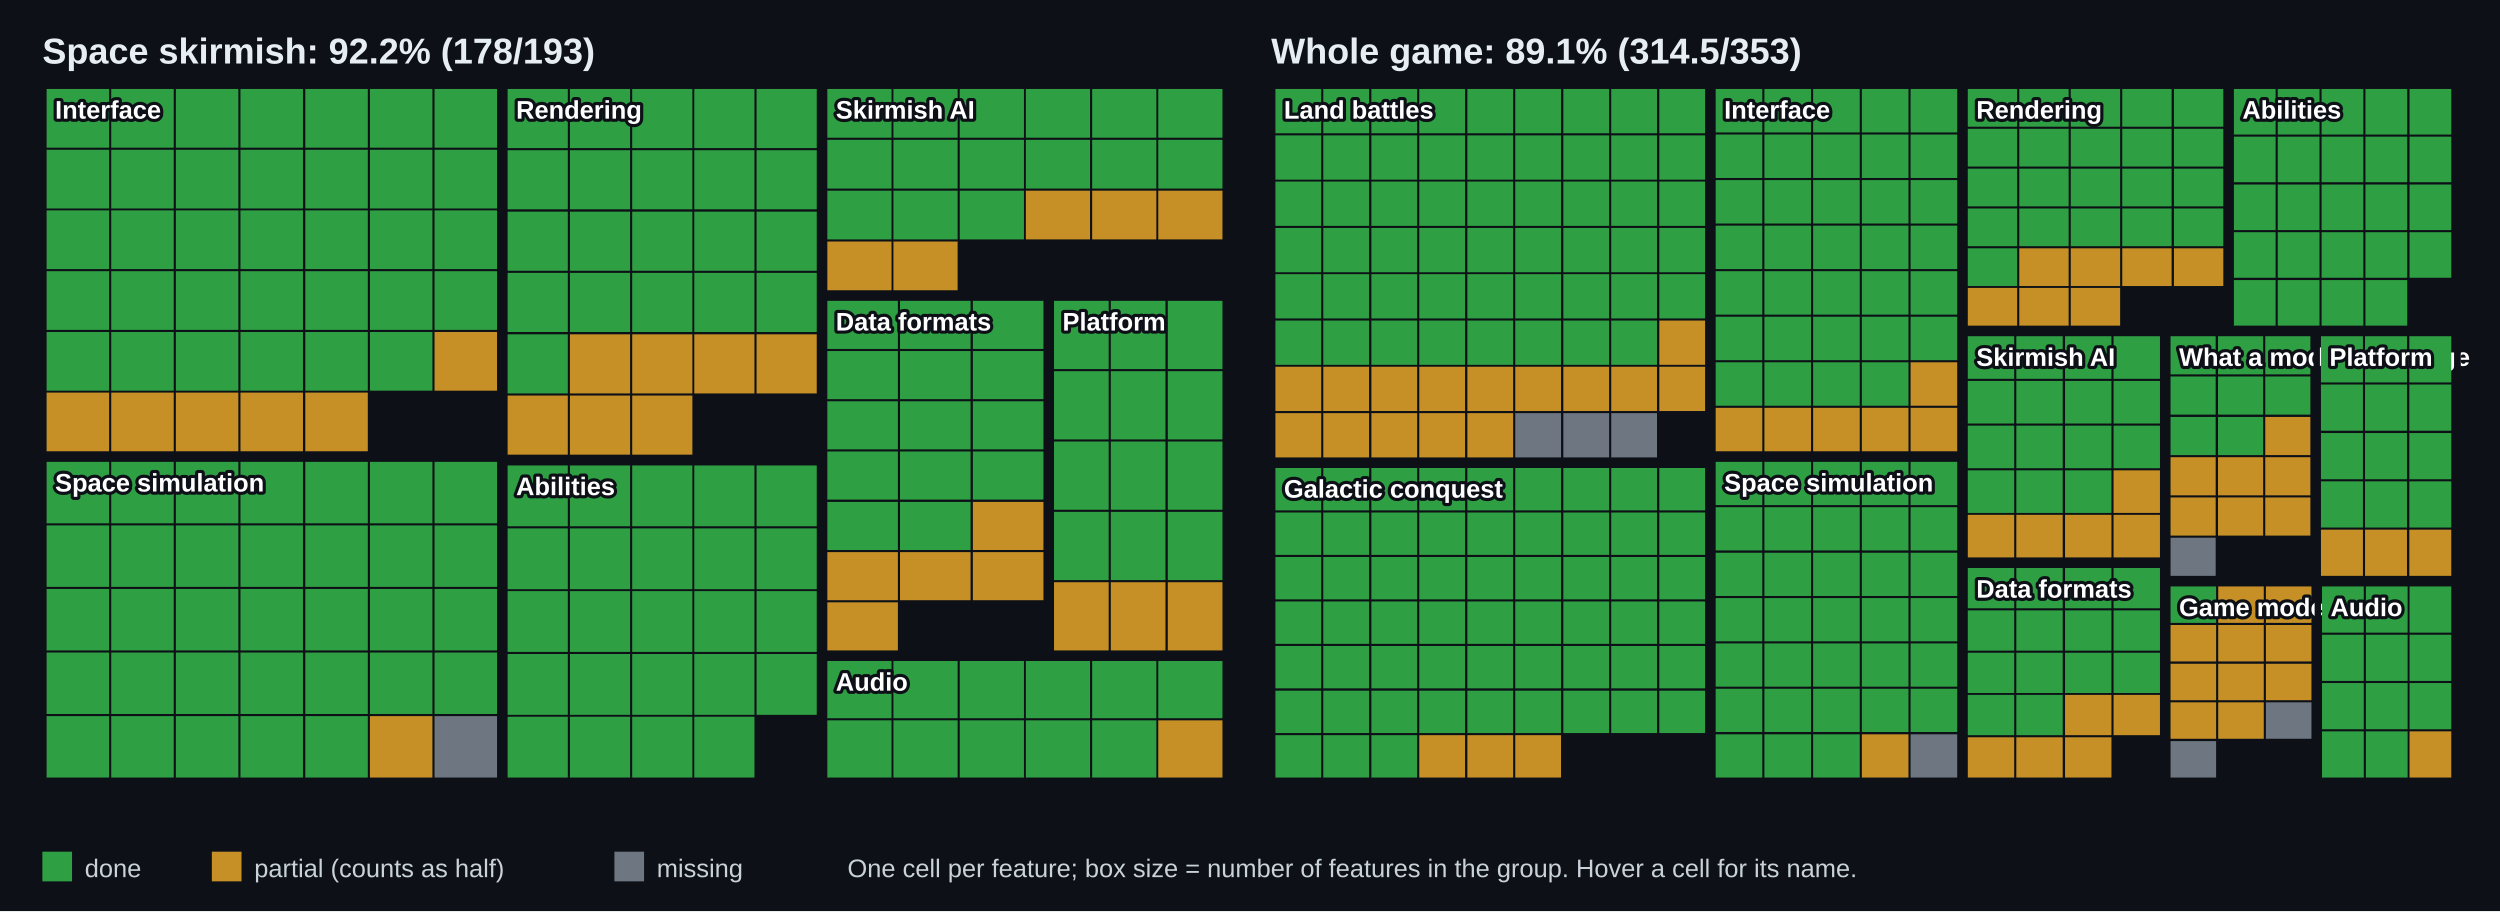
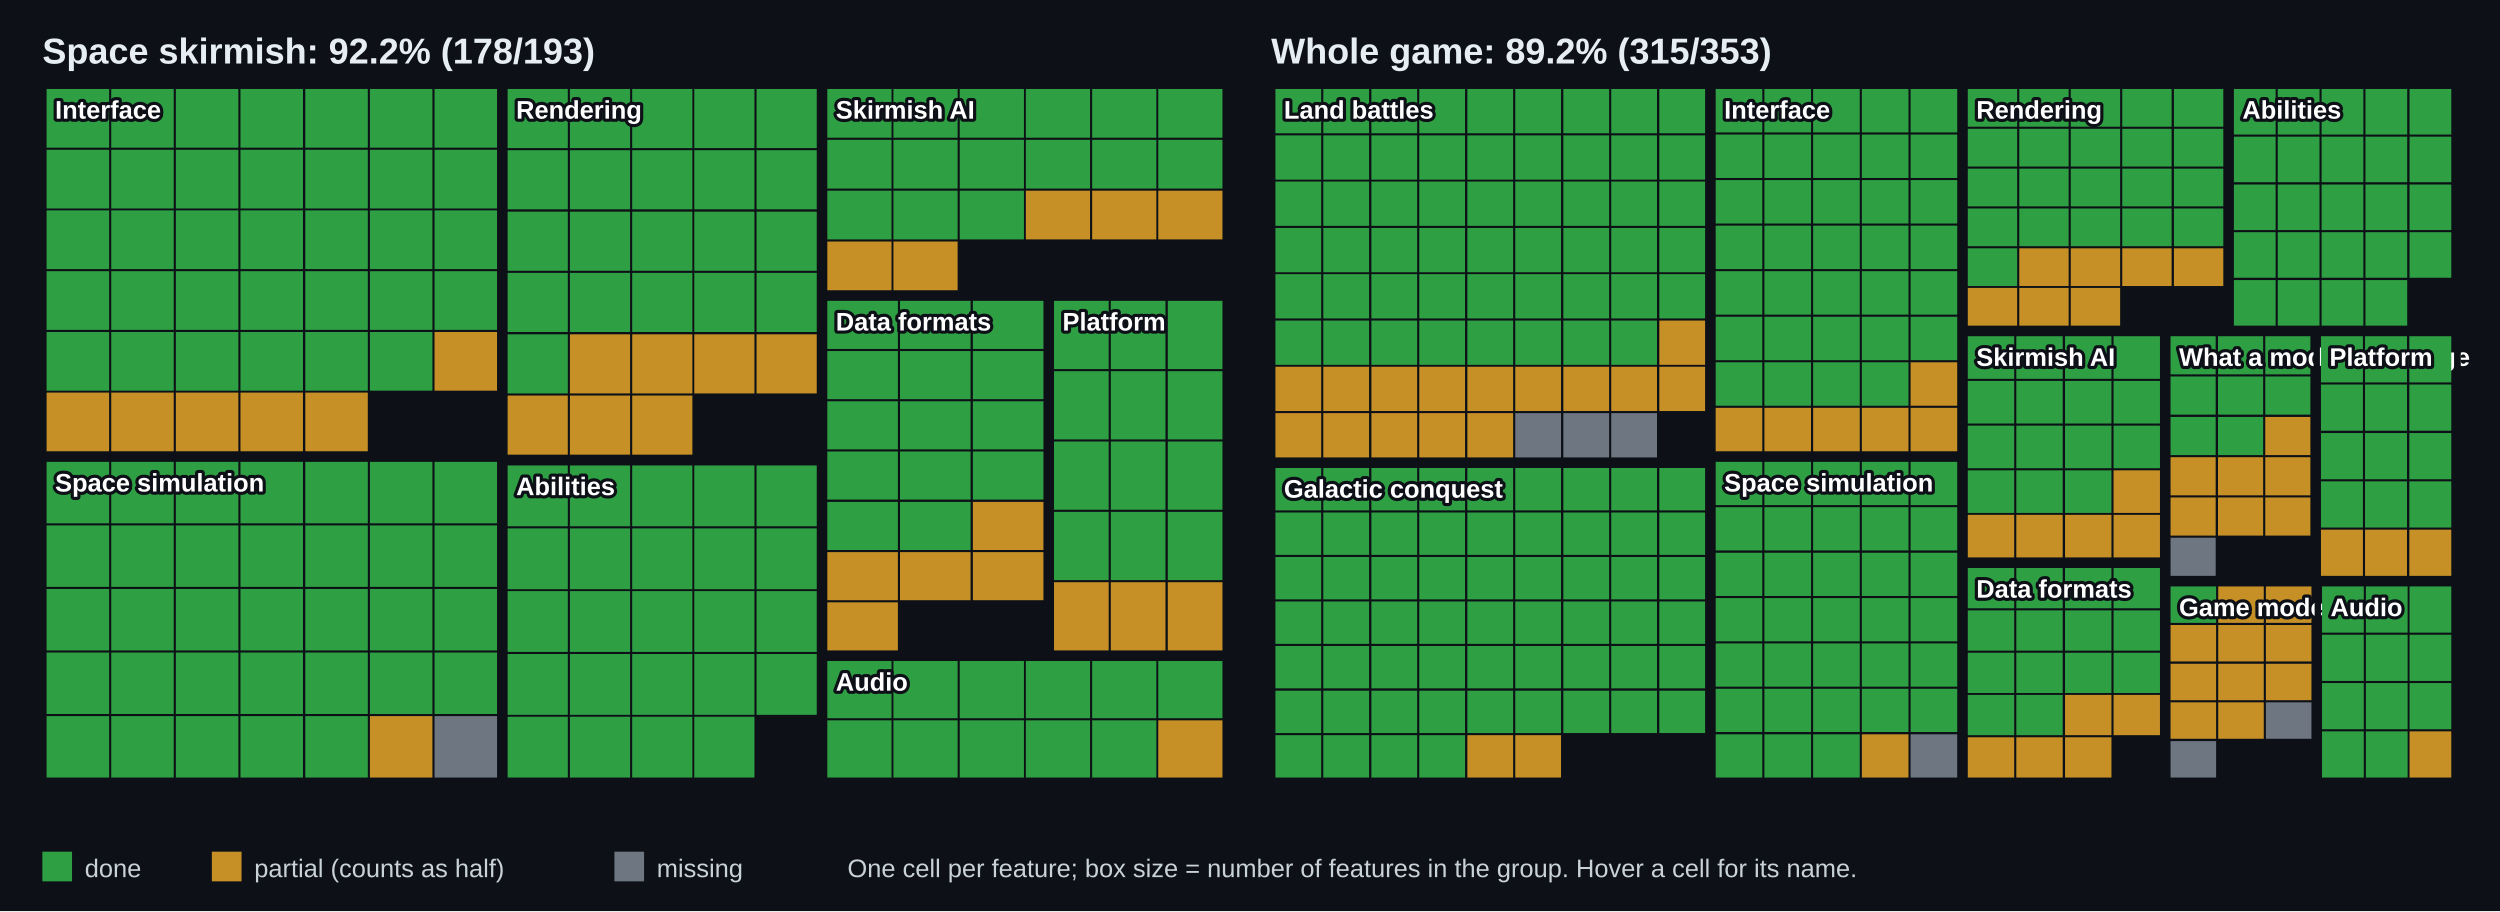
<svg xmlns="http://www.w3.org/2000/svg" viewBox="0 0 1180 430" width="1180" height="430" font-family="Segoe UI, Arial, sans-serif">
  <style>.title{font-size:17px;font-weight:700;fill:#e6edf3}.lab{font-size:12px;font-weight:700;fill:#fff}.lab.bg{stroke:#0d1117;stroke-width:3px;stroke-linejoin:round}.key{font-size:12px;fill:#c9d1d9}</style>
  <rect width="1180" height="430" fill="#0d1117" />
  <text x="20" y="30" class="title">Space skirmish: 92.2% (178/193)</text>
  <rect x="20" y="40" width="560" height="330" fill="#0d1117" />
  <rect x="22.0" y="42.0" width="29.5" height="27.7" fill="#2ea043" />
  <rect x="52.5" y="42.0" width="29.5" height="27.7" fill="#2ea043" />
  <rect x="83.0" y="42.0" width="29.5" height="27.7" fill="#2ea043" />
  <rect x="113.5" y="42.0" width="29.5" height="27.7" fill="#2ea043" />
  <rect x="144.1" y="42.0" width="29.5" height="27.7" fill="#2ea043" />
  <rect x="174.6" y="42.0" width="29.5" height="27.7" fill="#2ea043" />
  <rect x="205.1" y="42.0" width="29.5" height="27.7" fill="#2ea043" />
  <rect x="22.0" y="70.7" width="29.5" height="27.7" fill="#2ea043" />
  <rect x="52.5" y="70.7" width="29.5" height="27.7" fill="#2ea043" />
  <rect x="83.0" y="70.7" width="29.5" height="27.7" fill="#2ea043" />
  <rect x="113.5" y="70.7" width="29.5" height="27.7" fill="#2ea043" />
  <rect x="144.1" y="70.7" width="29.5" height="27.7" fill="#2ea043" />
  <rect x="174.6" y="70.7" width="29.5" height="27.7" fill="#2ea043" />
  <rect x="205.1" y="70.7" width="29.5" height="27.7" fill="#2ea043" />
  <rect x="22.0" y="99.3" width="29.5" height="27.7" fill="#2ea043" />
  <rect x="52.5" y="99.3" width="29.5" height="27.7" fill="#2ea043" />
  <rect x="83.0" y="99.3" width="29.5" height="27.7" fill="#2ea043" />
  <rect x="113.5" y="99.3" width="29.5" height="27.7" fill="#2ea043" />
  <rect x="144.1" y="99.3" width="29.5" height="27.7" fill="#2ea043" />
  <rect x="174.6" y="99.3" width="29.5" height="27.7" fill="#2ea043" />
  <rect x="205.1" y="99.3" width="29.5" height="27.7" fill="#2ea043" />
  <rect x="22.0" y="128.0" width="29.5" height="27.7" fill="#2ea043" />
  <rect x="52.5" y="128.0" width="29.5" height="27.7" fill="#2ea043" />
  <rect x="83.0" y="128.0" width="29.5" height="27.7" fill="#2ea043" />
  <rect x="113.5" y="128.0" width="29.5" height="27.7" fill="#2ea043" />
  <rect x="144.1" y="128.0" width="29.5" height="27.7" fill="#2ea043" />
  <rect x="174.6" y="128.0" width="29.5" height="27.7" fill="#2ea043" />
  <rect x="205.1" y="128.0" width="29.5" height="27.7" fill="#2ea043" />
  <rect x="22.0" y="156.7" width="29.5" height="27.7" fill="#2ea043" />
  <rect x="52.5" y="156.7" width="29.5" height="27.7" fill="#2ea043" />
  <rect x="83.0" y="156.7" width="29.5" height="27.7" fill="#2ea043" />
  <rect x="113.5" y="156.7" width="29.5" height="27.7" fill="#2ea043" />
  <rect x="144.1" y="156.7" width="29.5" height="27.7" fill="#2ea043" />
  <rect x="174.6" y="156.7" width="29.5" height="27.7" fill="#2ea043" />
  <rect x="205.1" y="156.7" width="29.5" height="27.7" fill="#c69026" />
  <rect x="22.0" y="185.3" width="29.5" height="27.7" fill="#c69026" />
  <rect x="52.5" y="185.3" width="29.5" height="27.7" fill="#c69026" />
  <rect x="83.0" y="185.3" width="29.5" height="27.7" fill="#c69026" />
  <rect x="113.5" y="185.3" width="29.5" height="27.7" fill="#c69026" />
  <rect x="144.1" y="185.3" width="29.5" height="27.7" fill="#c69026" />
  <rect x="20.0" y="40.0" width="217.6" height="176.0" fill="none" stroke="#0d1117" stroke-width="3" />
  <text x="26.0" y="56.0" class="lab bg">Interface</text>
  <text x="26.0" y="56.0" class="lab">Interface</text>
  <rect x="22.0" y="218.0" width="29.5" height="29.0" fill="#2ea043" />
  <rect x="52.5" y="218.0" width="29.5" height="29.0" fill="#2ea043" />
  <rect x="83.0" y="218.0" width="29.5" height="29.0" fill="#2ea043" />
  <rect x="113.5" y="218.0" width="29.5" height="29.0" fill="#2ea043" />
  <rect x="144.1" y="218.0" width="29.5" height="29.0" fill="#2ea043" />
  <rect x="174.6" y="218.0" width="29.5" height="29.0" fill="#2ea043" />
  <rect x="205.1" y="218.0" width="29.5" height="29.0" fill="#2ea043" />
  <rect x="22.0" y="248.0" width="29.5" height="29.0" fill="#2ea043" />
  <rect x="52.5" y="248.0" width="29.5" height="29.0" fill="#2ea043" />
  <rect x="83.0" y="248.0" width="29.5" height="29.0" fill="#2ea043" />
  <rect x="113.5" y="248.0" width="29.5" height="29.0" fill="#2ea043" />
  <rect x="144.1" y="248.0" width="29.5" height="29.0" fill="#2ea043" />
  <rect x="174.6" y="248.0" width="29.5" height="29.0" fill="#2ea043" />
  <rect x="205.1" y="248.0" width="29.5" height="29.0" fill="#2ea043" />
  <rect x="22.0" y="278.0" width="29.5" height="29.0" fill="#2ea043" />
  <rect x="52.5" y="278.0" width="29.5" height="29.0" fill="#2ea043" />
  <rect x="83.0" y="278.0" width="29.5" height="29.0" fill="#2ea043" />
  <rect x="113.5" y="278.0" width="29.5" height="29.0" fill="#2ea043" />
  <rect x="144.1" y="278.0" width="29.5" height="29.0" fill="#2ea043" />
  <rect x="174.6" y="278.0" width="29.5" height="29.0" fill="#2ea043" />
  <rect x="205.1" y="278.0" width="29.5" height="29.0" fill="#2ea043" />
  <rect x="22.0" y="308.0" width="29.5" height="29.0" fill="#2ea043" />
  <rect x="52.5" y="308.0" width="29.5" height="29.0" fill="#2ea043" />
  <rect x="83.0" y="308.0" width="29.5" height="29.0" fill="#2ea043" />
  <rect x="113.5" y="308.0" width="29.5" height="29.0" fill="#2ea043" />
  <rect x="144.1" y="308.0" width="29.5" height="29.0" fill="#2ea043" />
  <rect x="174.6" y="308.0" width="29.5" height="29.0" fill="#2ea043" />
  <rect x="205.1" y="308.0" width="29.5" height="29.0" fill="#2ea043" />
  <rect x="22.0" y="338.0" width="29.5" height="29.0" fill="#2ea043" />
  <rect x="52.5" y="338.0" width="29.5" height="29.0" fill="#2ea043" />
  <rect x="83.0" y="338.0" width="29.5" height="29.0" fill="#2ea043" />
  <rect x="113.5" y="338.0" width="29.5" height="29.0" fill="#2ea043" />
  <rect x="144.1" y="338.0" width="29.5" height="29.0" fill="#2ea043" />
  <rect x="174.6" y="338.0" width="29.5" height="29.0" fill="#c69026" />
  <rect x="205.1" y="338.0" width="29.5" height="29.0" fill="#6e7681" />
  <rect x="20.0" y="216.0" width="217.6" height="154.0" fill="none" stroke="#0d1117" stroke-width="3" />
  <text x="26.0" y="232.0" class="lab bg">Space simulation</text>
  <text x="26.0" y="232.0" class="lab">Space simulation</text>
  <rect x="239.6" y="42.0" width="28.4" height="27.9" fill="#2ea043" />
  <rect x="269.0" y="42.0" width="28.4" height="27.9" fill="#2ea043" />
  <rect x="298.4" y="42.0" width="28.4" height="27.9" fill="#2ea043" />
  <rect x="327.7" y="42.0" width="28.4" height="27.9" fill="#2ea043" />
  <rect x="357.1" y="42.0" width="28.4" height="27.9" fill="#2ea043" />
  <rect x="239.6" y="70.9" width="28.4" height="27.9" fill="#2ea043" />
  <rect x="269.0" y="70.9" width="28.4" height="27.9" fill="#2ea043" />
  <rect x="298.4" y="70.9" width="28.4" height="27.9" fill="#2ea043" />
  <rect x="327.7" y="70.9" width="28.4" height="27.9" fill="#2ea043" />
  <rect x="357.1" y="70.9" width="28.4" height="27.9" fill="#2ea043" />
  <rect x="239.6" y="99.9" width="28.4" height="27.9" fill="#2ea043" />
  <rect x="269.0" y="99.9" width="28.4" height="27.9" fill="#2ea043" />
  <rect x="298.4" y="99.9" width="28.4" height="27.9" fill="#2ea043" />
  <rect x="327.7" y="99.9" width="28.4" height="27.9" fill="#2ea043" />
  <rect x="357.1" y="99.9" width="28.4" height="27.9" fill="#2ea043" />
  <rect x="239.6" y="128.8" width="28.4" height="27.9" fill="#2ea043" />
  <rect x="269.0" y="128.8" width="28.4" height="27.9" fill="#2ea043" />
  <rect x="298.4" y="128.8" width="28.4" height="27.9" fill="#2ea043" />
  <rect x="327.7" y="128.8" width="28.4" height="27.9" fill="#2ea043" />
  <rect x="357.1" y="128.8" width="28.4" height="27.9" fill="#2ea043" />
  <rect x="239.6" y="157.8" width="28.4" height="27.9" fill="#2ea043" />
  <rect x="269.0" y="157.8" width="28.4" height="27.9" fill="#c69026" />
  <rect x="298.4" y="157.8" width="28.4" height="27.9" fill="#c69026" />
  <rect x="327.7" y="157.8" width="28.4" height="27.9" fill="#c69026" />
  <rect x="357.1" y="157.8" width="28.4" height="27.9" fill="#c69026" />
  <rect x="239.6" y="186.7" width="28.4" height="27.9" fill="#c69026" />
  <rect x="269.0" y="186.7" width="28.4" height="27.9" fill="#c69026" />
  <rect x="298.4" y="186.7" width="28.4" height="27.9" fill="#c69026" />
  <rect x="237.6" y="40.0" width="150.9" height="177.7" fill="none" stroke="#0d1117" stroke-width="3" />
  <text x="243.6" y="56.0" class="lab bg">Rendering</text>
  <text x="243.6" y="56.0" class="lab">Rendering</text>
  <rect x="239.6" y="219.7" width="28.4" height="28.7" fill="#2ea043" />
  <rect x="269.0" y="219.7" width="28.4" height="28.7" fill="#2ea043" />
  <rect x="298.4" y="219.7" width="28.4" height="28.7" fill="#2ea043" />
  <rect x="327.7" y="219.7" width="28.4" height="28.7" fill="#2ea043" />
  <rect x="357.1" y="219.7" width="28.4" height="28.7" fill="#2ea043" />
  <rect x="239.6" y="249.4" width="28.4" height="28.7" fill="#2ea043" />
  <rect x="269.0" y="249.4" width="28.4" height="28.7" fill="#2ea043" />
  <rect x="298.4" y="249.4" width="28.4" height="28.7" fill="#2ea043" />
  <rect x="327.7" y="249.4" width="28.4" height="28.7" fill="#2ea043" />
  <rect x="357.1" y="249.4" width="28.4" height="28.7" fill="#2ea043" />
  <rect x="239.6" y="279.0" width="28.4" height="28.7" fill="#2ea043" />
  <rect x="269.0" y="279.0" width="28.4" height="28.7" fill="#2ea043" />
  <rect x="298.4" y="279.0" width="28.4" height="28.7" fill="#2ea043" />
  <rect x="327.7" y="279.0" width="28.4" height="28.7" fill="#2ea043" />
  <rect x="357.1" y="279.0" width="28.4" height="28.7" fill="#2ea043" />
  <rect x="239.6" y="308.7" width="28.4" height="28.7" fill="#2ea043" />
  <rect x="269.0" y="308.7" width="28.4" height="28.7" fill="#2ea043" />
  <rect x="298.4" y="308.7" width="28.4" height="28.7" fill="#2ea043" />
  <rect x="327.7" y="308.7" width="28.4" height="28.7" fill="#2ea043" />
  <rect x="357.1" y="308.7" width="28.4" height="28.7" fill="#2ea043" />
  <rect x="239.6" y="338.3" width="28.4" height="28.7" fill="#2ea043" />
  <rect x="269.0" y="338.3" width="28.4" height="28.7" fill="#2ea043" />
  <rect x="298.4" y="338.3" width="28.4" height="28.7" fill="#2ea043" />
  <rect x="327.7" y="338.3" width="28.4" height="28.7" fill="#2ea043" />
  <rect x="237.6" y="217.7" width="150.9" height="152.3" fill="none" stroke="#0d1117" stroke-width="3" />
  <text x="243.6" y="233.7" class="lab bg">Abilities</text>
  <text x="243.6" y="233.7" class="lab">Abilities</text>
  <rect x="390.5" y="42.0" width="30.3" height="23.0" fill="#2ea043" />
  <rect x="421.7" y="42.0" width="30.3" height="23.0" fill="#2ea043" />
  <rect x="453.0" y="42.0" width="30.3" height="23.0" fill="#2ea043" />
  <rect x="484.2" y="42.0" width="30.3" height="23.0" fill="#2ea043" />
  <rect x="515.5" y="42.0" width="30.3" height="23.0" fill="#2ea043" />
  <rect x="546.7" y="42.0" width="30.3" height="23.0" fill="#2ea043" />
  <rect x="390.5" y="66.0" width="30.3" height="23.0" fill="#2ea043" />
  <rect x="421.7" y="66.0" width="30.3" height="23.0" fill="#2ea043" />
  <rect x="453.0" y="66.0" width="30.3" height="23.0" fill="#2ea043" />
  <rect x="484.2" y="66.0" width="30.3" height="23.0" fill="#2ea043" />
  <rect x="515.5" y="66.0" width="30.3" height="23.0" fill="#2ea043" />
  <rect x="546.7" y="66.0" width="30.3" height="23.0" fill="#2ea043" />
  <rect x="390.5" y="90.0" width="30.3" height="23.0" fill="#2ea043" />
  <rect x="421.7" y="90.0" width="30.3" height="23.0" fill="#2ea043" />
  <rect x="453.0" y="90.0" width="30.3" height="23.0" fill="#2ea043" />
  <rect x="484.2" y="90.0" width="30.3" height="23.0" fill="#c69026" />
  <rect x="515.5" y="90.0" width="30.3" height="23.0" fill="#c69026" />
  <rect x="546.7" y="90.0" width="30.3" height="23.0" fill="#c69026" />
  <rect x="390.5" y="114.0" width="30.3" height="23.0" fill="#c69026" />
  <rect x="421.7" y="114.0" width="30.3" height="23.0" fill="#c69026" />
  <rect x="388.5" y="40.0" width="191.5" height="100.0" fill="none" stroke="#0d1117" stroke-width="3" />
  <text x="394.5" y="56.0" class="lab bg">Skirmish AI</text>
  <text x="394.5" y="56.0" class="lab">Skirmish AI</text>
  <rect x="390.5" y="142.0" width="33.3" height="22.7" fill="#2ea043" />
  <rect x="424.8" y="142.0" width="33.3" height="22.7" fill="#2ea043" />
  <rect x="459.2" y="142.0" width="33.3" height="22.7" fill="#2ea043" />
  <rect x="390.5" y="165.7" width="33.3" height="22.7" fill="#2ea043" />
  <rect x="424.8" y="165.7" width="33.3" height="22.7" fill="#2ea043" />
  <rect x="459.2" y="165.7" width="33.3" height="22.7" fill="#2ea043" />
  <rect x="390.5" y="189.4" width="33.3" height="22.7" fill="#2ea043" />
  <rect x="424.8" y="189.4" width="33.3" height="22.7" fill="#2ea043" />
  <rect x="459.2" y="189.4" width="33.3" height="22.7" fill="#2ea043" />
  <rect x="390.5" y="213.1" width="33.3" height="22.7" fill="#2ea043" />
  <rect x="424.8" y="213.1" width="33.3" height="22.7" fill="#2ea043" />
  <rect x="459.2" y="213.1" width="33.3" height="22.7" fill="#2ea043" />
  <rect x="390.5" y="236.9" width="33.3" height="22.7" fill="#2ea043" />
  <rect x="424.8" y="236.9" width="33.3" height="22.7" fill="#2ea043" />
  <rect x="459.2" y="236.9" width="33.3" height="22.7" fill="#c69026" />
  <rect x="390.5" y="260.6" width="33.3" height="22.7" fill="#c69026" />
  <rect x="424.8" y="260.6" width="33.3" height="22.7" fill="#c69026" />
  <rect x="459.2" y="260.6" width="33.3" height="22.7" fill="#c69026" />
  <rect x="390.5" y="284.3" width="33.3" height="22.7" fill="#c69026" />
  <rect x="388.5" y="140.0" width="107.0" height="170.0" fill="none" stroke="#0d1117" stroke-width="3" />
  <text x="394.5" y="156.0" class="lab bg">Data formats</text>
  <text x="394.5" y="156.0" class="lab">Data formats</text>
  <rect x="497.5" y="142.0" width="25.8" height="32.2" fill="#2ea043" />
  <rect x="524.3" y="142.0" width="25.8" height="32.2" fill="#2ea043" />
  <rect x="551.2" y="142.0" width="25.8" height="32.2" fill="#2ea043" />
  <rect x="497.5" y="175.2" width="25.8" height="32.2" fill="#2ea043" />
  <rect x="524.3" y="175.2" width="25.8" height="32.2" fill="#2ea043" />
  <rect x="551.2" y="175.2" width="25.8" height="32.2" fill="#2ea043" />
  <rect x="497.5" y="208.4" width="25.8" height="32.2" fill="#2ea043" />
  <rect x="524.3" y="208.4" width="25.8" height="32.2" fill="#2ea043" />
  <rect x="551.2" y="208.4" width="25.8" height="32.2" fill="#2ea043" />
  <rect x="497.5" y="241.6" width="25.8" height="32.2" fill="#2ea043" />
  <rect x="524.3" y="241.6" width="25.8" height="32.2" fill="#2ea043" />
  <rect x="551.2" y="241.6" width="25.8" height="32.2" fill="#2ea043" />
  <rect x="497.5" y="274.8" width="25.8" height="32.2" fill="#c69026" />
  <rect x="524.3" y="274.8" width="25.8" height="32.2" fill="#c69026" />
  <rect x="551.2" y="274.8" width="25.8" height="32.2" fill="#c69026" />
  <rect x="495.5" y="140.0" width="84.5" height="170.0" fill="none" stroke="#0d1117" stroke-width="3" />
  <text x="501.5" y="156.0" class="lab bg">Platform</text>
  <text x="501.5" y="156.0" class="lab">Platform</text>
  <rect x="390.5" y="312.0" width="30.3" height="27.0" fill="#2ea043" />
  <rect x="421.7" y="312.0" width="30.3" height="27.0" fill="#2ea043" />
  <rect x="453.0" y="312.0" width="30.3" height="27.0" fill="#2ea043" />
  <rect x="484.2" y="312.0" width="30.3" height="27.0" fill="#2ea043" />
  <rect x="515.5" y="312.0" width="30.3" height="27.0" fill="#2ea043" />
  <rect x="546.7" y="312.0" width="30.3" height="27.0" fill="#2ea043" />
  <rect x="390.5" y="340.0" width="30.3" height="27.0" fill="#2ea043" />
  <rect x="421.7" y="340.0" width="30.3" height="27.0" fill="#2ea043" />
  <rect x="453.0" y="340.0" width="30.3" height="27.0" fill="#2ea043" />
  <rect x="484.2" y="340.0" width="30.3" height="27.0" fill="#2ea043" />
  <rect x="515.5" y="340.0" width="30.3" height="27.0" fill="#2ea043" />
  <rect x="546.7" y="340.0" width="30.3" height="27.0" fill="#c69026" />
  <rect x="388.5" y="310.0" width="191.5" height="60.0" fill="none" stroke="#0d1117" stroke-width="3" />
  <text x="394.5" y="326.0" class="lab bg">Audio</text>
  <text x="394.5" y="326.0" class="lab">Audio</text>
-   <text x="600" y="30" class="title">Whole game: 89.1% (314.5/353)</text>
+   <text x="600" y="30" class="title">Whole game: 89.2% (315/353)</text>
  <rect x="600" y="40" width="560" height="330" fill="#0d1117" />
  <rect x="602.0" y="42.0" width="21.6" height="20.9" fill="#2ea043" />
  <rect x="624.6" y="42.0" width="21.6" height="20.9" fill="#2ea043" />
  <rect x="647.3" y="42.0" width="21.6" height="20.9" fill="#2ea043" />
  <rect x="669.9" y="42.0" width="21.6" height="20.9" fill="#2ea043" />
  <rect x="692.6" y="42.0" width="21.6" height="20.9" fill="#2ea043" />
  <rect x="715.2" y="42.0" width="21.6" height="20.9" fill="#2ea043" />
  <rect x="737.9" y="42.0" width="21.6" height="20.9" fill="#2ea043" />
  <rect x="760.5" y="42.0" width="21.6" height="20.9" fill="#2ea043" />
  <rect x="783.2" y="42.0" width="21.6" height="20.9" fill="#2ea043" />
  <rect x="602.0" y="63.9" width="21.6" height="20.9" fill="#2ea043" />
  <rect x="624.6" y="63.9" width="21.6" height="20.9" fill="#2ea043" />
  <rect x="647.3" y="63.9" width="21.6" height="20.9" fill="#2ea043" />
  <rect x="669.9" y="63.9" width="21.6" height="20.9" fill="#2ea043" />
  <rect x="692.6" y="63.9" width="21.6" height="20.9" fill="#2ea043" />
  <rect x="715.2" y="63.9" width="21.6" height="20.9" fill="#2ea043" />
  <rect x="737.9" y="63.9" width="21.6" height="20.9" fill="#2ea043" />
  <rect x="760.5" y="63.9" width="21.6" height="20.9" fill="#2ea043" />
  <rect x="783.2" y="63.9" width="21.6" height="20.9" fill="#2ea043" />
  <rect x="602.0" y="85.7" width="21.6" height="20.9" fill="#2ea043" />
  <rect x="624.6" y="85.7" width="21.6" height="20.9" fill="#2ea043" />
  <rect x="647.3" y="85.7" width="21.6" height="20.9" fill="#2ea043" />
  <rect x="669.9" y="85.7" width="21.6" height="20.9" fill="#2ea043" />
  <rect x="692.6" y="85.7" width="21.6" height="20.9" fill="#2ea043" />
  <rect x="715.2" y="85.7" width="21.6" height="20.9" fill="#2ea043" />
  <rect x="737.9" y="85.7" width="21.6" height="20.9" fill="#2ea043" />
  <rect x="760.5" y="85.7" width="21.6" height="20.9" fill="#2ea043" />
  <rect x="783.2" y="85.7" width="21.6" height="20.9" fill="#2ea043" />
  <rect x="602.0" y="107.6" width="21.6" height="20.9" fill="#2ea043" />
  <rect x="624.6" y="107.6" width="21.6" height="20.9" fill="#2ea043" />
  <rect x="647.3" y="107.6" width="21.6" height="20.9" fill="#2ea043" />
  <rect x="669.9" y="107.6" width="21.6" height="20.9" fill="#2ea043" />
  <rect x="692.6" y="107.6" width="21.6" height="20.9" fill="#2ea043" />
  <rect x="715.2" y="107.6" width="21.6" height="20.9" fill="#2ea043" />
  <rect x="737.9" y="107.6" width="21.6" height="20.9" fill="#2ea043" />
  <rect x="760.5" y="107.6" width="21.6" height="20.9" fill="#2ea043" />
  <rect x="783.2" y="107.6" width="21.6" height="20.9" fill="#2ea043" />
  <rect x="602.0" y="129.4" width="21.6" height="20.9" fill="#2ea043" />
  <rect x="624.6" y="129.4" width="21.6" height="20.9" fill="#2ea043" />
  <rect x="647.3" y="129.4" width="21.6" height="20.9" fill="#2ea043" />
  <rect x="669.9" y="129.4" width="21.6" height="20.9" fill="#2ea043" />
  <rect x="692.6" y="129.4" width="21.6" height="20.9" fill="#2ea043" />
  <rect x="715.2" y="129.4" width="21.6" height="20.9" fill="#2ea043" />
  <rect x="737.9" y="129.4" width="21.6" height="20.9" fill="#2ea043" />
  <rect x="760.5" y="129.4" width="21.6" height="20.9" fill="#2ea043" />
  <rect x="783.2" y="129.4" width="21.6" height="20.9" fill="#2ea043" />
  <rect x="602.0" y="151.3" width="21.6" height="20.9" fill="#2ea043" />
  <rect x="624.6" y="151.3" width="21.6" height="20.9" fill="#2ea043" />
  <rect x="647.3" y="151.3" width="21.6" height="20.9" fill="#2ea043" />
  <rect x="669.9" y="151.3" width="21.6" height="20.9" fill="#2ea043" />
  <rect x="692.6" y="151.3" width="21.6" height="20.9" fill="#2ea043" />
  <rect x="715.2" y="151.3" width="21.6" height="20.9" fill="#2ea043" />
  <rect x="737.9" y="151.3" width="21.6" height="20.9" fill="#2ea043" />
  <rect x="760.5" y="151.3" width="21.6" height="20.9" fill="#2ea043" />
  <rect x="783.2" y="151.3" width="21.6" height="20.9" fill="#c69026" />
  <rect x="602.0" y="173.1" width="21.6" height="20.9" fill="#c69026" />
  <rect x="624.6" y="173.1" width="21.6" height="20.9" fill="#c69026" />
  <rect x="647.3" y="173.1" width="21.6" height="20.9" fill="#c69026" />
  <rect x="669.9" y="173.1" width="21.6" height="20.9" fill="#c69026" />
  <rect x="692.6" y="173.1" width="21.6" height="20.9" fill="#c69026" />
  <rect x="715.2" y="173.1" width="21.6" height="20.9" fill="#c69026" />
  <rect x="737.9" y="173.1" width="21.6" height="20.9" fill="#c69026" />
  <rect x="760.5" y="173.1" width="21.6" height="20.9" fill="#c69026" />
  <rect x="783.2" y="173.1" width="21.6" height="20.9" fill="#c69026" />
  <rect x="602.0" y="195.0" width="21.6" height="20.9" fill="#c69026" />
  <rect x="624.6" y="195.0" width="21.6" height="20.9" fill="#c69026" />
  <rect x="647.3" y="195.0" width="21.6" height="20.9" fill="#c69026" />
  <rect x="669.9" y="195.0" width="21.6" height="20.9" fill="#c69026" />
  <rect x="692.6" y="195.0" width="21.6" height="20.9" fill="#c69026" />
  <rect x="715.2" y="195.0" width="21.6" height="20.9" fill="#6e7681" />
  <rect x="737.9" y="195.0" width="21.6" height="20.9" fill="#6e7681" />
  <rect x="760.5" y="195.0" width="21.6" height="20.9" fill="#6e7681" />
  <rect x="600.0" y="40.0" width="207.8" height="178.9" fill="none" stroke="#0d1117" stroke-width="3" />
  <text x="606.0" y="56.0" class="lab bg">Land battles</text>
  <text x="606.0" y="56.0" class="lab">Land battles</text>
  <rect x="602.0" y="220.9" width="21.6" height="20.0" fill="#2ea043" />
  <rect x="624.6" y="220.9" width="21.6" height="20.0" fill="#2ea043" />
  <rect x="647.3" y="220.9" width="21.6" height="20.0" fill="#2ea043" />
  <rect x="669.9" y="220.9" width="21.6" height="20.0" fill="#2ea043" />
  <rect x="692.6" y="220.9" width="21.6" height="20.0" fill="#2ea043" />
  <rect x="715.2" y="220.9" width="21.6" height="20.0" fill="#2ea043" />
  <rect x="737.9" y="220.9" width="21.6" height="20.0" fill="#2ea043" />
  <rect x="760.5" y="220.9" width="21.6" height="20.0" fill="#2ea043" />
  <rect x="783.2" y="220.9" width="21.6" height="20.0" fill="#2ea043" />
  <rect x="602.0" y="241.9" width="21.6" height="20.0" fill="#2ea043" />
  <rect x="624.6" y="241.9" width="21.6" height="20.0" fill="#2ea043" />
  <rect x="647.3" y="241.9" width="21.6" height="20.0" fill="#2ea043" />
  <rect x="669.9" y="241.9" width="21.6" height="20.0" fill="#2ea043" />
  <rect x="692.6" y="241.9" width="21.6" height="20.0" fill="#2ea043" />
  <rect x="715.2" y="241.9" width="21.6" height="20.0" fill="#2ea043" />
  <rect x="737.9" y="241.9" width="21.6" height="20.0" fill="#2ea043" />
  <rect x="760.5" y="241.9" width="21.6" height="20.0" fill="#2ea043" />
  <rect x="783.2" y="241.9" width="21.6" height="20.0" fill="#2ea043" />
  <rect x="602.0" y="262.9" width="21.6" height="20.0" fill="#2ea043" />
  <rect x="624.6" y="262.9" width="21.6" height="20.0" fill="#2ea043" />
  <rect x="647.3" y="262.9" width="21.6" height="20.0" fill="#2ea043" />
  <rect x="669.9" y="262.9" width="21.6" height="20.0" fill="#2ea043" />
  <rect x="692.6" y="262.9" width="21.6" height="20.0" fill="#2ea043" />
  <rect x="715.2" y="262.9" width="21.6" height="20.0" fill="#2ea043" />
  <rect x="737.9" y="262.9" width="21.6" height="20.0" fill="#2ea043" />
  <rect x="760.5" y="262.9" width="21.6" height="20.0" fill="#2ea043" />
  <rect x="783.2" y="262.9" width="21.6" height="20.0" fill="#2ea043" />
  <rect x="602.0" y="283.9" width="21.6" height="20.0" fill="#2ea043" />
  <rect x="624.6" y="283.9" width="21.6" height="20.0" fill="#2ea043" />
  <rect x="647.3" y="283.9" width="21.6" height="20.0" fill="#2ea043" />
  <rect x="669.9" y="283.9" width="21.6" height="20.0" fill="#2ea043" />
  <rect x="692.6" y="283.9" width="21.6" height="20.0" fill="#2ea043" />
  <rect x="715.2" y="283.9" width="21.6" height="20.0" fill="#2ea043" />
  <rect x="737.9" y="283.9" width="21.6" height="20.0" fill="#2ea043" />
  <rect x="760.5" y="283.9" width="21.6" height="20.0" fill="#2ea043" />
  <rect x="783.2" y="283.9" width="21.6" height="20.0" fill="#2ea043" />
  <rect x="602.0" y="304.9" width="21.6" height="20.0" fill="#2ea043" />
  <rect x="624.6" y="304.9" width="21.6" height="20.0" fill="#2ea043" />
  <rect x="647.3" y="304.9" width="21.6" height="20.0" fill="#2ea043" />
  <rect x="669.9" y="304.9" width="21.6" height="20.0" fill="#2ea043" />
  <rect x="692.6" y="304.9" width="21.6" height="20.0" fill="#2ea043" />
  <rect x="715.2" y="304.9" width="21.6" height="20.0" fill="#2ea043" />
  <rect x="737.9" y="304.9" width="21.6" height="20.0" fill="#2ea043" />
  <rect x="760.5" y="304.9" width="21.6" height="20.0" fill="#2ea043" />
  <rect x="783.2" y="304.9" width="21.6" height="20.0" fill="#2ea043" />
  <rect x="602.0" y="326.0" width="21.6" height="20.0" fill="#2ea043" />
  <rect x="624.6" y="326.0" width="21.6" height="20.0" fill="#2ea043" />
  <rect x="647.3" y="326.0" width="21.6" height="20.0" fill="#2ea043" />
  <rect x="669.9" y="326.0" width="21.6" height="20.0" fill="#2ea043" />
  <rect x="692.6" y="326.0" width="21.6" height="20.0" fill="#2ea043" />
  <rect x="715.2" y="326.0" width="21.6" height="20.0" fill="#2ea043" />
  <rect x="737.9" y="326.0" width="21.6" height="20.0" fill="#2ea043" />
  <rect x="760.5" y="326.0" width="21.6" height="20.0" fill="#2ea043" />
  <rect x="783.2" y="326.0" width="21.6" height="20.0" fill="#2ea043" />
  <rect x="602.0" y="347.0" width="21.6" height="20.0" fill="#2ea043" />
  <rect x="624.6" y="347.0" width="21.6" height="20.0" fill="#2ea043" />
  <rect x="647.3" y="347.0" width="21.6" height="20.0" fill="#2ea043" />
-   <rect x="669.9" y="347.0" width="21.6" height="20.0" fill="#c69026" />
+   <rect x="669.9" y="347.0" width="21.6" height="20.0" fill="#2ea043" />
  <rect x="692.6" y="347.0" width="21.6" height="20.0" fill="#c69026" />
  <rect x="715.2" y="347.0" width="21.6" height="20.0" fill="#c69026" />
  <rect x="600.0" y="218.9" width="207.8" height="151.1" fill="none" stroke="#0d1117" stroke-width="3" />
  <text x="606.0" y="234.9" class="lab bg">Galactic conquest</text>
  <text x="606.0" y="234.9" class="lab">Galactic conquest</text>
  <rect x="809.8" y="42.0" width="22.0" height="20.5" fill="#2ea043" />
  <rect x="832.8" y="42.0" width="22.0" height="20.5" fill="#2ea043" />
  <rect x="855.8" y="42.0" width="22.0" height="20.5" fill="#2ea043" />
  <rect x="878.8" y="42.0" width="22.0" height="20.5" fill="#2ea043" />
  <rect x="901.8" y="42.0" width="22.0" height="20.5" fill="#2ea043" />
  <rect x="809.8" y="63.5" width="22.0" height="20.5" fill="#2ea043" />
  <rect x="832.8" y="63.5" width="22.0" height="20.5" fill="#2ea043" />
  <rect x="855.8" y="63.5" width="22.0" height="20.5" fill="#2ea043" />
  <rect x="878.8" y="63.5" width="22.0" height="20.5" fill="#2ea043" />
  <rect x="901.8" y="63.5" width="22.0" height="20.5" fill="#2ea043" />
  <rect x="809.8" y="85.0" width="22.0" height="20.5" fill="#2ea043" />
  <rect x="832.8" y="85.0" width="22.0" height="20.5" fill="#2ea043" />
  <rect x="855.8" y="85.0" width="22.0" height="20.5" fill="#2ea043" />
  <rect x="878.8" y="85.0" width="22.0" height="20.5" fill="#2ea043" />
  <rect x="901.8" y="85.0" width="22.0" height="20.5" fill="#2ea043" />
  <rect x="809.8" y="106.5" width="22.0" height="20.5" fill="#2ea043" />
  <rect x="832.8" y="106.5" width="22.0" height="20.5" fill="#2ea043" />
  <rect x="855.8" y="106.5" width="22.0" height="20.5" fill="#2ea043" />
  <rect x="878.8" y="106.5" width="22.0" height="20.5" fill="#2ea043" />
  <rect x="901.8" y="106.5" width="22.0" height="20.5" fill="#2ea043" />
  <rect x="809.8" y="128.0" width="22.0" height="20.5" fill="#2ea043" />
  <rect x="832.8" y="128.0" width="22.0" height="20.5" fill="#2ea043" />
  <rect x="855.8" y="128.0" width="22.0" height="20.5" fill="#2ea043" />
  <rect x="878.8" y="128.0" width="22.0" height="20.5" fill="#2ea043" />
  <rect x="901.8" y="128.0" width="22.0" height="20.5" fill="#2ea043" />
  <rect x="809.8" y="149.5" width="22.0" height="20.5" fill="#2ea043" />
  <rect x="832.8" y="149.5" width="22.0" height="20.5" fill="#2ea043" />
  <rect x="855.8" y="149.5" width="22.0" height="20.5" fill="#2ea043" />
  <rect x="878.8" y="149.5" width="22.0" height="20.5" fill="#2ea043" />
  <rect x="901.8" y="149.5" width="22.0" height="20.5" fill="#2ea043" />
  <rect x="809.8" y="171.0" width="22.0" height="20.5" fill="#2ea043" />
  <rect x="832.8" y="171.0" width="22.0" height="20.5" fill="#2ea043" />
  <rect x="855.8" y="171.0" width="22.0" height="20.5" fill="#2ea043" />
  <rect x="878.8" y="171.0" width="22.0" height="20.5" fill="#2ea043" />
  <rect x="901.8" y="171.0" width="22.0" height="20.5" fill="#c69026" />
  <rect x="809.8" y="192.5" width="22.0" height="20.5" fill="#c69026" />
  <rect x="832.8" y="192.5" width="22.0" height="20.5" fill="#c69026" />
  <rect x="855.8" y="192.5" width="22.0" height="20.5" fill="#c69026" />
  <rect x="878.8" y="192.5" width="22.0" height="20.5" fill="#c69026" />
  <rect x="901.8" y="192.5" width="22.0" height="20.5" fill="#c69026" />
  <rect x="807.8" y="40.0" width="119.0" height="176.0" fill="none" stroke="#0d1117" stroke-width="3" />
  <text x="813.8" y="56.0" class="lab bg">Interface</text>
  <text x="813.8" y="56.0" class="lab">Interface</text>
  <rect x="809.8" y="218.0" width="22.0" height="20.4" fill="#2ea043" />
  <rect x="832.8" y="218.0" width="22.0" height="20.4" fill="#2ea043" />
  <rect x="855.8" y="218.0" width="22.0" height="20.4" fill="#2ea043" />
  <rect x="878.8" y="218.0" width="22.0" height="20.4" fill="#2ea043" />
  <rect x="901.8" y="218.0" width="22.0" height="20.4" fill="#2ea043" />
  <rect x="809.8" y="239.4" width="22.0" height="20.4" fill="#2ea043" />
  <rect x="832.8" y="239.4" width="22.0" height="20.4" fill="#2ea043" />
  <rect x="855.8" y="239.4" width="22.0" height="20.4" fill="#2ea043" />
  <rect x="878.8" y="239.4" width="22.0" height="20.4" fill="#2ea043" />
  <rect x="901.8" y="239.4" width="22.0" height="20.4" fill="#2ea043" />
  <rect x="809.8" y="260.9" width="22.0" height="20.4" fill="#2ea043" />
  <rect x="832.8" y="260.9" width="22.0" height="20.4" fill="#2ea043" />
  <rect x="855.8" y="260.9" width="22.0" height="20.4" fill="#2ea043" />
  <rect x="878.8" y="260.9" width="22.0" height="20.4" fill="#2ea043" />
  <rect x="901.8" y="260.9" width="22.0" height="20.4" fill="#2ea043" />
  <rect x="809.8" y="282.3" width="22.0" height="20.4" fill="#2ea043" />
  <rect x="832.8" y="282.3" width="22.0" height="20.4" fill="#2ea043" />
  <rect x="855.8" y="282.3" width="22.0" height="20.4" fill="#2ea043" />
  <rect x="878.8" y="282.3" width="22.0" height="20.4" fill="#2ea043" />
  <rect x="901.8" y="282.3" width="22.0" height="20.4" fill="#2ea043" />
  <rect x="809.8" y="303.7" width="22.0" height="20.4" fill="#2ea043" />
  <rect x="832.8" y="303.7" width="22.0" height="20.4" fill="#2ea043" />
  <rect x="855.8" y="303.7" width="22.0" height="20.4" fill="#2ea043" />
  <rect x="878.8" y="303.7" width="22.0" height="20.4" fill="#2ea043" />
  <rect x="901.8" y="303.7" width="22.0" height="20.4" fill="#2ea043" />
  <rect x="809.8" y="325.1" width="22.0" height="20.4" fill="#2ea043" />
  <rect x="832.8" y="325.1" width="22.0" height="20.4" fill="#2ea043" />
  <rect x="855.8" y="325.1" width="22.0" height="20.4" fill="#2ea043" />
  <rect x="878.8" y="325.1" width="22.0" height="20.4" fill="#2ea043" />
  <rect x="901.8" y="325.1" width="22.0" height="20.4" fill="#2ea043" />
  <rect x="809.8" y="346.6" width="22.0" height="20.4" fill="#2ea043" />
  <rect x="832.8" y="346.6" width="22.0" height="20.4" fill="#2ea043" />
  <rect x="855.8" y="346.6" width="22.0" height="20.4" fill="#2ea043" />
  <rect x="878.8" y="346.6" width="22.0" height="20.4" fill="#c69026" />
  <rect x="901.8" y="346.6" width="22.0" height="20.4" fill="#6e7681" />
  <rect x="807.8" y="216.0" width="119.0" height="154.0" fill="none" stroke="#0d1117" stroke-width="3" />
  <text x="813.8" y="232.0" class="lab bg">Space simulation</text>
  <text x="813.8" y="232.0" class="lab">Space simulation</text>
  <rect x="928.8" y="42.0" width="23.3" height="17.8" fill="#2ea043" />
  <rect x="953.1" y="42.0" width="23.3" height="17.8" fill="#2ea043" />
  <rect x="977.4" y="42.0" width="23.3" height="17.8" fill="#2ea043" />
  <rect x="1001.7" y="42.0" width="23.3" height="17.8" fill="#2ea043" />
  <rect x="1026.1" y="42.0" width="23.3" height="17.8" fill="#2ea043" />
  <rect x="928.8" y="60.8" width="23.3" height="17.8" fill="#2ea043" />
  <rect x="953.1" y="60.8" width="23.3" height="17.8" fill="#2ea043" />
  <rect x="977.4" y="60.8" width="23.3" height="17.8" fill="#2ea043" />
  <rect x="1001.7" y="60.8" width="23.3" height="17.8" fill="#2ea043" />
  <rect x="1026.1" y="60.8" width="23.3" height="17.8" fill="#2ea043" />
  <rect x="928.8" y="79.6" width="23.3" height="17.8" fill="#2ea043" />
  <rect x="953.1" y="79.6" width="23.3" height="17.8" fill="#2ea043" />
  <rect x="977.4" y="79.6" width="23.3" height="17.8" fill="#2ea043" />
  <rect x="1001.7" y="79.6" width="23.3" height="17.8" fill="#2ea043" />
  <rect x="1026.1" y="79.6" width="23.3" height="17.8" fill="#2ea043" />
  <rect x="928.8" y="98.4" width="23.3" height="17.8" fill="#2ea043" />
  <rect x="953.1" y="98.4" width="23.3" height="17.8" fill="#2ea043" />
  <rect x="977.4" y="98.4" width="23.3" height="17.8" fill="#2ea043" />
  <rect x="1001.7" y="98.4" width="23.3" height="17.8" fill="#2ea043" />
  <rect x="1026.1" y="98.4" width="23.3" height="17.8" fill="#2ea043" />
  <rect x="928.8" y="117.2" width="23.3" height="17.8" fill="#2ea043" />
  <rect x="953.1" y="117.2" width="23.3" height="17.8" fill="#c69026" />
  <rect x="977.4" y="117.2" width="23.3" height="17.8" fill="#c69026" />
  <rect x="1001.7" y="117.2" width="23.3" height="17.8" fill="#c69026" />
  <rect x="1026.1" y="117.2" width="23.3" height="17.8" fill="#c69026" />
  <rect x="928.8" y="135.9" width="23.3" height="17.8" fill="#c69026" />
  <rect x="953.1" y="135.9" width="23.3" height="17.8" fill="#c69026" />
  <rect x="977.4" y="135.9" width="23.3" height="17.8" fill="#c69026" />
  <rect x="926.8" y="40.0" width="125.6" height="116.7" fill="none" stroke="#0d1117" stroke-width="3" />
  <text x="932.8" y="56.0" class="lab bg">Rendering</text>
  <text x="932.8" y="56.0" class="lab">Rendering</text>
  <rect x="1054.4" y="42.0" width="19.7" height="21.5" fill="#2ea043" />
  <rect x="1075.1" y="42.0" width="19.7" height="21.5" fill="#2ea043" />
  <rect x="1095.8" y="42.0" width="19.7" height="21.5" fill="#2ea043" />
  <rect x="1116.5" y="42.0" width="19.7" height="21.5" fill="#2ea043" />
  <rect x="1137.3" y="42.0" width="19.7" height="21.5" fill="#2ea043" />
  <rect x="1054.4" y="64.5" width="19.7" height="21.5" fill="#2ea043" />
  <rect x="1075.1" y="64.5" width="19.7" height="21.5" fill="#2ea043" />
  <rect x="1095.8" y="64.5" width="19.7" height="21.5" fill="#2ea043" />
  <rect x="1116.5" y="64.5" width="19.7" height="21.5" fill="#2ea043" />
  <rect x="1137.3" y="64.5" width="19.7" height="21.5" fill="#2ea043" />
  <rect x="1054.4" y="87.1" width="19.7" height="21.5" fill="#2ea043" />
  <rect x="1075.1" y="87.1" width="19.7" height="21.5" fill="#2ea043" />
  <rect x="1095.8" y="87.1" width="19.7" height="21.5" fill="#2ea043" />
  <rect x="1116.5" y="87.1" width="19.7" height="21.5" fill="#2ea043" />
  <rect x="1137.3" y="87.1" width="19.7" height="21.5" fill="#2ea043" />
  <rect x="1054.4" y="109.6" width="19.7" height="21.5" fill="#2ea043" />
  <rect x="1075.1" y="109.6" width="19.7" height="21.5" fill="#2ea043" />
  <rect x="1095.8" y="109.6" width="19.7" height="21.5" fill="#2ea043" />
  <rect x="1116.5" y="109.6" width="19.7" height="21.5" fill="#2ea043" />
  <rect x="1137.3" y="109.6" width="19.7" height="21.5" fill="#2ea043" />
  <rect x="1054.4" y="132.2" width="19.7" height="21.5" fill="#2ea043" />
  <rect x="1075.1" y="132.2" width="19.7" height="21.5" fill="#2ea043" />
  <rect x="1095.8" y="132.2" width="19.7" height="21.5" fill="#2ea043" />
  <rect x="1116.5" y="132.2" width="19.7" height="21.5" fill="#2ea043" />
  <rect x="1052.4" y="40.0" width="107.6" height="116.7" fill="none" stroke="#0d1117" stroke-width="3" />
  <text x="1058.4" y="56.0" class="lab bg">Abilities</text>
  <text x="1058.4" y="56.0" class="lab">Abilities</text>
  <rect x="928.8" y="158.7" width="21.9" height="20.1" fill="#2ea043" />
  <rect x="951.7" y="158.7" width="21.9" height="20.1" fill="#2ea043" />
  <rect x="974.7" y="158.7" width="21.9" height="20.1" fill="#2ea043" />
  <rect x="997.6" y="158.7" width="21.9" height="20.1" fill="#2ea043" />
  <rect x="928.8" y="179.8" width="21.9" height="20.1" fill="#2ea043" />
  <rect x="951.7" y="179.8" width="21.9" height="20.1" fill="#2ea043" />
  <rect x="974.7" y="179.8" width="21.9" height="20.1" fill="#2ea043" />
  <rect x="997.6" y="179.8" width="21.9" height="20.1" fill="#2ea043" />
  <rect x="928.8" y="200.9" width="21.9" height="20.1" fill="#2ea043" />
  <rect x="951.7" y="200.9" width="21.9" height="20.1" fill="#2ea043" />
  <rect x="974.7" y="200.9" width="21.9" height="20.1" fill="#2ea043" />
  <rect x="997.6" y="200.9" width="21.9" height="20.1" fill="#2ea043" />
  <rect x="928.8" y="222.0" width="21.9" height="20.1" fill="#2ea043" />
  <rect x="951.7" y="222.0" width="21.9" height="20.1" fill="#2ea043" />
  <rect x="974.7" y="222.0" width="21.9" height="20.1" fill="#2ea043" />
  <rect x="997.6" y="222.0" width="21.9" height="20.1" fill="#c69026" />
  <rect x="928.8" y="243.0" width="21.9" height="20.1" fill="#c69026" />
  <rect x="951.7" y="243.0" width="21.9" height="20.1" fill="#c69026" />
  <rect x="974.7" y="243.0" width="21.9" height="20.1" fill="#c69026" />
  <rect x="997.6" y="243.0" width="21.9" height="20.1" fill="#c69026" />
  <rect x="926.8" y="156.7" width="95.7" height="109.4" fill="none" stroke="#0d1117" stroke-width="3" />
  <text x="932.8" y="172.7" class="lab bg">Skirmish AI</text>
  <text x="932.8" y="172.7" class="lab">Skirmish AI</text>
  <rect x="928.8" y="268.1" width="21.9" height="19.0" fill="#2ea043" />
  <rect x="951.7" y="268.1" width="21.9" height="19.0" fill="#2ea043" />
  <rect x="974.7" y="268.1" width="21.9" height="19.0" fill="#2ea043" />
  <rect x="997.6" y="268.1" width="21.9" height="19.0" fill="#2ea043" />
  <rect x="928.8" y="288.1" width="21.9" height="19.0" fill="#2ea043" />
  <rect x="951.7" y="288.1" width="21.9" height="19.0" fill="#2ea043" />
  <rect x="974.7" y="288.1" width="21.9" height="19.0" fill="#2ea043" />
  <rect x="997.6" y="288.1" width="21.9" height="19.0" fill="#2ea043" />
  <rect x="928.8" y="308.1" width="21.9" height="19.0" fill="#2ea043" />
  <rect x="951.7" y="308.1" width="21.9" height="19.0" fill="#2ea043" />
  <rect x="974.7" y="308.1" width="21.9" height="19.0" fill="#2ea043" />
  <rect x="997.6" y="308.1" width="21.9" height="19.0" fill="#2ea043" />
  <rect x="928.8" y="328.0" width="21.9" height="19.0" fill="#2ea043" />
  <rect x="951.7" y="328.0" width="21.9" height="19.0" fill="#2ea043" />
  <rect x="974.7" y="328.0" width="21.9" height="19.0" fill="#c69026" />
  <rect x="997.6" y="328.0" width="21.9" height="19.0" fill="#c69026" />
  <rect x="928.8" y="348.0" width="21.9" height="19.0" fill="#c69026" />
  <rect x="951.7" y="348.0" width="21.9" height="19.0" fill="#c69026" />
  <rect x="974.7" y="348.0" width="21.9" height="19.0" fill="#c69026" />
  <rect x="926.8" y="266.1" width="95.7" height="103.9" fill="none" stroke="#0d1117" stroke-width="3" />
  <text x="932.8" y="282.1" class="lab bg">Data formats</text>
  <text x="932.8" y="282.1" class="lab">Data formats</text>
  <rect x="1024.5" y="158.7" width="21.3" height="18.0" fill="#2ea043" />
  <rect x="1046.9" y="158.7" width="21.3" height="18.0" fill="#2ea043" />
  <rect x="1069.2" y="158.7" width="21.3" height="18.0" fill="#2ea043" />
  <rect x="1024.5" y="177.7" width="21.3" height="18.0" fill="#2ea043" />
  <rect x="1046.9" y="177.7" width="21.3" height="18.0" fill="#2ea043" />
  <rect x="1069.2" y="177.7" width="21.3" height="18.0" fill="#2ea043" />
  <rect x="1024.5" y="196.8" width="21.3" height="18.0" fill="#2ea043" />
  <rect x="1046.9" y="196.8" width="21.3" height="18.0" fill="#2ea043" />
  <rect x="1069.2" y="196.8" width="21.3" height="18.0" fill="#c69026" />
  <rect x="1024.5" y="215.8" width="21.3" height="18.0" fill="#c69026" />
  <rect x="1046.9" y="215.8" width="21.3" height="18.0" fill="#c69026" />
  <rect x="1069.2" y="215.8" width="21.3" height="18.0" fill="#c69026" />
  <rect x="1024.5" y="234.8" width="21.3" height="18.0" fill="#c69026" />
  <rect x="1046.9" y="234.8" width="21.3" height="18.0" fill="#c69026" />
  <rect x="1069.2" y="234.8" width="21.3" height="18.0" fill="#c69026" />
  <rect x="1024.5" y="253.8" width="21.3" height="18.0" fill="#6e7681" />
  <rect x="1022.5" y="156.7" width="71.0" height="118.1" fill="none" stroke="#0d1117" stroke-width="3" />
  <text x="1028.5" y="172.7" class="lab bg">What a mod can change</text>
  <text x="1028.5" y="172.7" class="lab">What a mod can change</text>
  <rect x="1095.5" y="158.7" width="19.8" height="21.8" fill="#2ea043" />
  <rect x="1116.3" y="158.7" width="19.8" height="21.8" fill="#2ea043" />
  <rect x="1137.2" y="158.7" width="19.8" height="21.8" fill="#2ea043" />
  <rect x="1095.5" y="181.5" width="19.8" height="21.8" fill="#2ea043" />
  <rect x="1116.3" y="181.5" width="19.8" height="21.8" fill="#2ea043" />
  <rect x="1137.2" y="181.5" width="19.8" height="21.8" fill="#2ea043" />
  <rect x="1095.5" y="204.4" width="19.8" height="21.8" fill="#2ea043" />
  <rect x="1116.3" y="204.4" width="19.8" height="21.8" fill="#2ea043" />
  <rect x="1137.2" y="204.4" width="19.8" height="21.8" fill="#2ea043" />
  <rect x="1095.5" y="227.2" width="19.8" height="21.8" fill="#2ea043" />
  <rect x="1116.3" y="227.2" width="19.8" height="21.8" fill="#2ea043" />
  <rect x="1137.2" y="227.2" width="19.8" height="21.8" fill="#2ea043" />
  <rect x="1095.5" y="250.0" width="19.8" height="21.8" fill="#c69026" />
  <rect x="1116.3" y="250.0" width="19.8" height="21.8" fill="#c69026" />
  <rect x="1137.2" y="250.0" width="19.8" height="21.8" fill="#c69026" />
  <rect x="1093.5" y="156.7" width="66.5" height="118.1" fill="none" stroke="#0d1117" stroke-width="3" />
  <text x="1099.5" y="172.7" class="lab bg">Platform</text>
  <text x="1099.5" y="172.7" class="lab">Platform</text>
  <rect x="1024.5" y="276.8" width="21.5" height="17.2" fill="#2ea043" />
  <rect x="1047.0" y="276.8" width="21.5" height="17.2" fill="#c69026" />
  <rect x="1069.5" y="276.8" width="21.5" height="17.2" fill="#c69026" />
  <rect x="1024.5" y="295.0" width="21.5" height="17.2" fill="#c69026" />
  <rect x="1047.0" y="295.0" width="21.5" height="17.2" fill="#c69026" />
  <rect x="1069.5" y="295.0" width="21.5" height="17.2" fill="#c69026" />
  <rect x="1024.5" y="313.3" width="21.5" height="17.2" fill="#c69026" />
  <rect x="1047.0" y="313.3" width="21.5" height="17.2" fill="#c69026" />
  <rect x="1069.5" y="313.3" width="21.5" height="17.2" fill="#c69026" />
  <rect x="1024.5" y="331.5" width="21.5" height="17.2" fill="#c69026" />
  <rect x="1047.0" y="331.5" width="21.5" height="17.2" fill="#c69026" />
  <rect x="1069.5" y="331.5" width="21.5" height="17.2" fill="#6e7681" />
  <rect x="1024.5" y="349.8" width="21.5" height="17.2" fill="#6e7681" />
  <rect x="1022.5" y="274.8" width="71.5" height="95.2" fill="none" stroke="#0d1117" stroke-width="3" />
  <text x="1028.5" y="290.8" class="lab bg">Game modes</text>
  <text x="1028.5" y="290.8" class="lab">Game modes</text>
  <rect x="1096.0" y="276.8" width="19.7" height="21.8" fill="#2ea043" />
  <rect x="1116.7" y="276.8" width="19.7" height="21.8" fill="#2ea043" />
  <rect x="1137.3" y="276.8" width="19.7" height="21.8" fill="#2ea043" />
  <rect x="1096.0" y="299.6" width="19.7" height="21.8" fill="#2ea043" />
  <rect x="1116.7" y="299.6" width="19.7" height="21.8" fill="#2ea043" />
  <rect x="1137.3" y="299.6" width="19.7" height="21.8" fill="#2ea043" />
  <rect x="1096.0" y="322.4" width="19.7" height="21.8" fill="#2ea043" />
  <rect x="1116.7" y="322.4" width="19.7" height="21.8" fill="#2ea043" />
  <rect x="1137.3" y="322.4" width="19.7" height="21.8" fill="#2ea043" />
  <rect x="1096.0" y="345.2" width="19.7" height="21.8" fill="#2ea043" />
  <rect x="1116.7" y="345.2" width="19.7" height="21.8" fill="#2ea043" />
  <rect x="1137.3" y="345.2" width="19.7" height="21.8" fill="#c69026" />
  <rect x="1094.0" y="274.8" width="66.0" height="95.2" fill="none" stroke="#0d1117" stroke-width="3" />
  <text x="1100.0" y="290.8" class="lab bg">Audio</text>
  <text x="1100.0" y="290.8" class="lab">Audio</text>
  <g transform="translate(20 402)">
    <rect width="14" height="14" fill="#2ea043" />
    <text x="20" y="12" class="key">done</text>
    <rect x="80" width="14" height="14" fill="#c69026" />
    <text x="100" y="12" class="key">partial (counts as half)</text>
    <rect x="270" width="14" height="14" fill="#6e7681" />
    <text x="290" y="12" class="key">missing</text>
    <text x="380" y="12" class="key">One cell per feature; box size = number of features in the group. Hover a cell for its name.</text>
  </g>
</svg>
